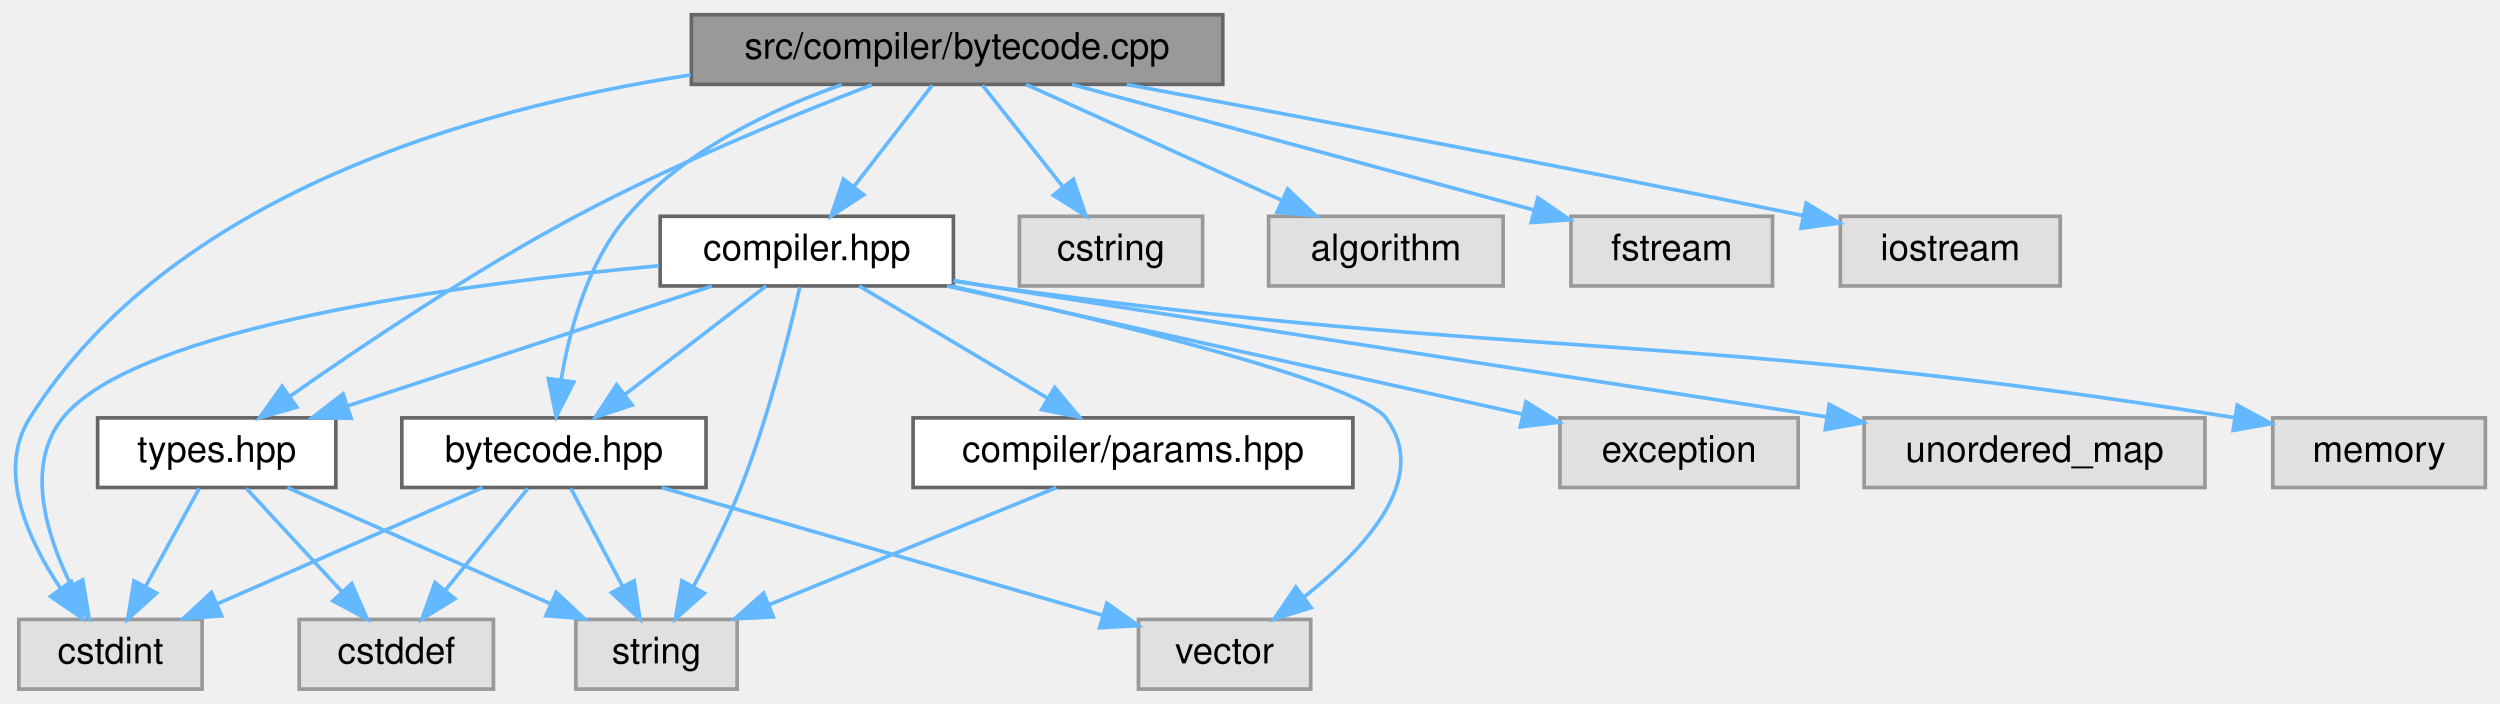
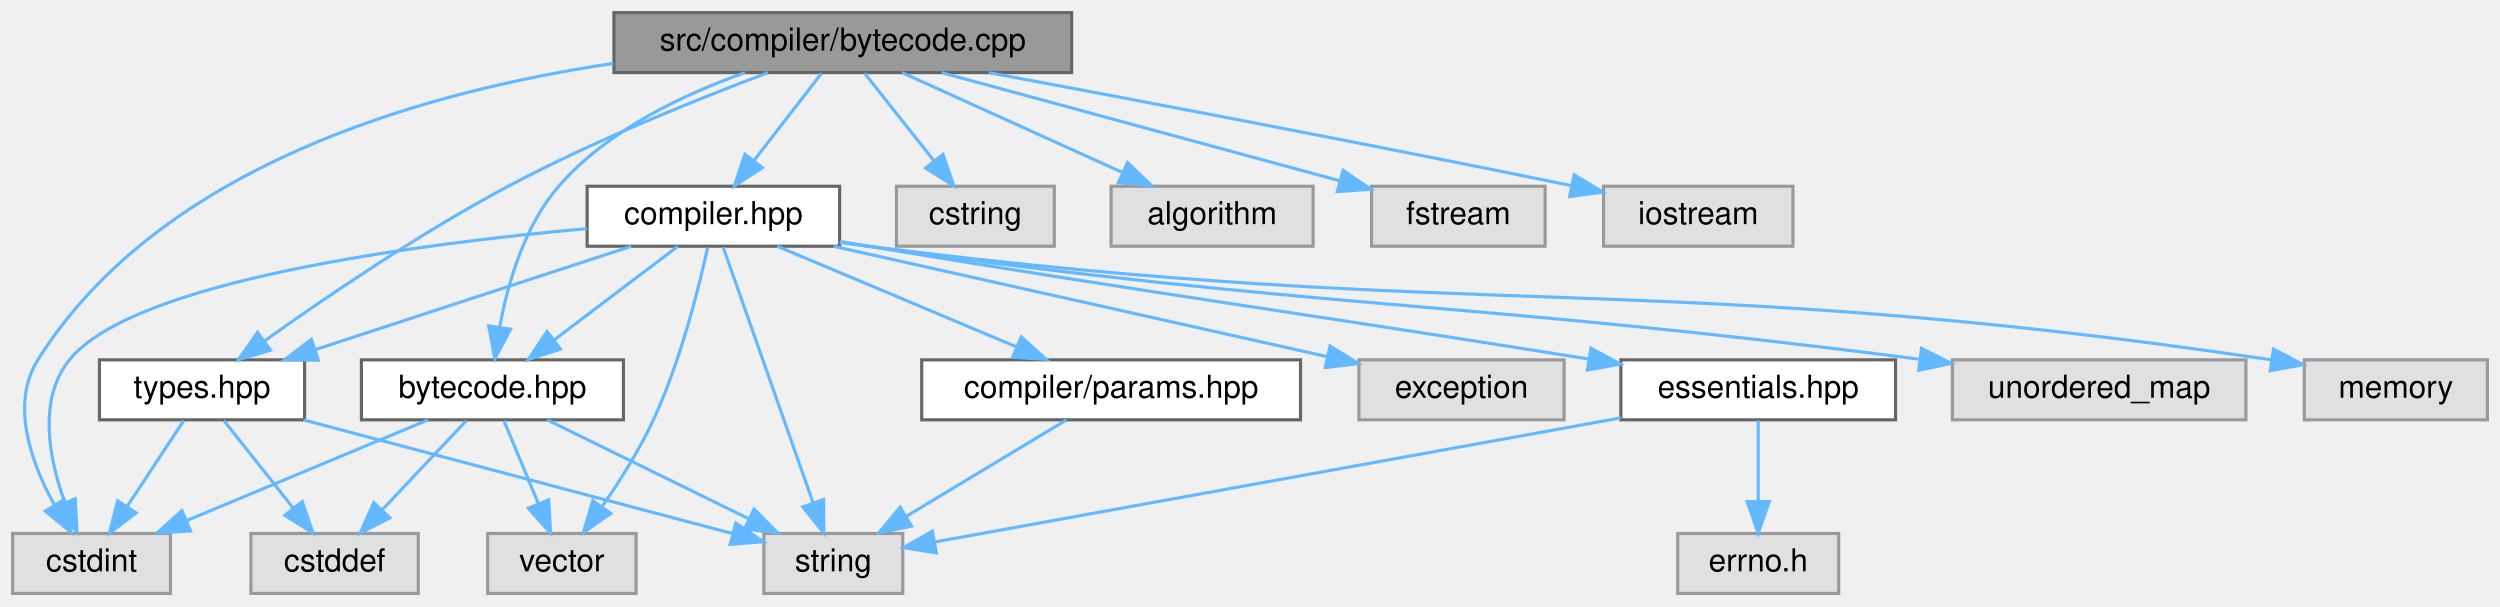
- <svg xmlns="http://www.w3.org/2000/svg" xmlns:xlink="http://www.w3.org/1999/xlink" width="682pt" height="192pt" viewBox="0.00 0.00 682.14 192.00">
+ <svg xmlns="http://www.w3.org/2000/svg" xmlns:xlink="http://www.w3.org/1999/xlink" width="792pt" height="192pt" viewBox="0.00 0.00 792.00 192.00">
  <g id="graph0" class="graph" transform="scale(1 1) rotate(0) translate(4 188)">
    <g id="Node000001" class="node">
      <g id="a_Node000001">
        <a xlink:title=" ">
-           <polygon fill="#999999" stroke="#666666" points="329.64,-184 184.64,-184 184.64,-165 329.64,-165 329.64,-184" />
-           <text text-anchor="middle" x="257.14" y="-172" font-family="Helvetica,sans-Serif" font-size="10.00">src/compiler/bytecode.cpp</text>
+           <polygon fill="#999999" stroke="#666666" points="335.5,-184 190.5,-184 190.5,-165 335.5,-165 335.5,-184" />
+           <text text-anchor="middle" x="263" y="-172" font-family="Helvetica,sans-Serif" font-size="10.00">src/compiler/bytecode.cpp</text>
        </a>
      </g>
    </g>
    <g id="Node000002" class="node">
      <g id="a_Node000002">
        <a xlink:href="bytecode_8hpp.html" target="_top" xlink:title=" ">
-           <polygon fill="white" stroke="#666666" points="188.64,-74 105.64,-74 105.64,-55 188.64,-55 188.64,-74" />
-           <text text-anchor="middle" x="147.14" y="-62" font-family="Helvetica,sans-Serif" font-size="10.00">bytecode.hpp</text>
+           <polygon fill="white" stroke="#666666" points="193.5,-74 110.5,-74 110.5,-55 193.5,-55 193.5,-74" />
+           <text text-anchor="middle" x="152" y="-62" font-family="Helvetica,sans-Serif" font-size="10.00">bytecode.hpp</text>
        </a>
      </g>
    </g>
    <g id="edge1_Node000001_Node000002" class="edge">
      <g id="a_edge1_Node000001_Node000002">
        <a xlink:title=" ">
-           <path fill="none" stroke="#63b8ff" d="M225.66,-164.9C206.28,-158.1 182.34,-146.74 167.14,-129 156.45,-116.52 151.46,-98.31 149.14,-84.59" />
-           <polygon fill="#63b8ff" stroke="#63b8ff" points="152.57,-83.79 147.76,-74.35 145.63,-84.72 152.57,-83.79" />
+           <path fill="none" stroke="#63b8ff" d="M232.03,-164.98C212.62,-158.16 188.44,-146.76 173,-129 162.17,-116.54 156.89,-98.33 154.34,-84.6" />
+           <polygon fill="#63b8ff" stroke="#63b8ff" points="157.74,-83.71 152.77,-74.35 150.82,-84.77 157.74,-83.71" />
        </a>
      </g>
    </g>
    <g id="Node000003" class="node">
      <g id="a_Node000003">
        <a xlink:title=" ">
-           <polygon fill="#e0e0e0" stroke="#999999" points="51.14,-19 1.14,-19 1.14,0 51.14,0 51.14,-19" />
-           <text text-anchor="middle" x="26.14" y="-7" font-family="Helvetica,sans-Serif" font-size="10.00">cstdint</text>
-         </a>
-       </g>
-     </g>
-     <g id="edge21_Node000001_Node000003" class="edge">
-       <g id="a_edge21_Node000001_Node000003">
-         <a xlink:title=" ">
-           <path fill="none" stroke="#63b8ff" d="M184.44,-167.58C124.14,-158.31 42.33,-134.59 4.14,-74 -4.96,-59.56 3.52,-40.9 12.46,-27.55" />
-           <polygon fill="#63b8ff" stroke="#63b8ff" points="15.44,-29.41 18.51,-19.27 9.79,-25.27 15.44,-29.41" />
+           <polygon fill="#e0e0e0" stroke="#999999" points="50,-19 0,-19 0,0 50,0 50,-19" />
+           <text text-anchor="middle" x="25" y="-7" font-family="Helvetica,sans-Serif" font-size="10.00">cstdint</text>
+         </a>
+       </g>
+     </g>
+     <g id="edge24_Node000001_Node000003" class="edge">
+       <g id="a_edge24_Node000001_Node000003">
+         <a xlink:title=" ">
+           <path fill="none" stroke="#63b8ff" d="M190.26,-167.91C129.38,-158.86 46.47,-135.28 8,-74 -0.79,-60 5.81,-41.51 13.2,-28.1" />
+           <polygon fill="#63b8ff" stroke="#63b8ff" points="16.3,-29.73 18.51,-19.37 10.32,-26.09 16.3,-29.73" />
        </a>
      </g>
    </g>
    <g id="Node000007" class="node">
      <g id="a_Node000007">
        <a xlink:href="compiler_8hpp.html" target="_top" xlink:title=" ">
-           <polygon fill="white" stroke="#666666" points="256.14,-129 176.14,-129 176.14,-110 256.14,-110 256.14,-129" />
-           <text text-anchor="middle" x="216.14" y="-117" font-family="Helvetica,sans-Serif" font-size="10.00">compiler.hpp</text>
+           <polygon fill="white" stroke="#666666" points="262,-129 182,-129 182,-110 262,-110 262,-129" />
+           <text text-anchor="middle" x="222" y="-117" font-family="Helvetica,sans-Serif" font-size="10.00">compiler.hpp</text>
        </a>
      </g>
    </g>
    <g id="edge6_Node000001_Node000007" class="edge">
      <g id="a_edge6_Node000001_Node000007">
        <a xlink:title=" ">
-           <path fill="none" stroke="#63b8ff" d="M250.37,-164.75C244.58,-157.26 236.08,-146.28 229,-137.13" />
-           <polygon fill="#63b8ff" stroke="#63b8ff" points="231.67,-134.86 222.78,-129.09 226.13,-139.14 231.67,-134.86" />
+           <path fill="none" stroke="#63b8ff" d="M256.23,-164.75C250.44,-157.26 241.94,-146.28 234.86,-137.13" />
+           <polygon fill="#63b8ff" stroke="#63b8ff" points="237.53,-134.86 228.64,-129.09 231.99,-139.14 237.53,-134.86" />
+         </a>
+       </g>
+     </g>
+     <g id="Node000011" class="node">
+       <g id="a_Node000011">
+         <a xlink:href="types_8hpp.html" target="_top" xlink:title=" ">
+           <polygon fill="white" stroke="#666666" points="92.5,-74 27.5,-74 27.5,-55 92.5,-55 92.5,-74" />
+           <text text-anchor="middle" x="60" y="-62" font-family="Helvetica,sans-Serif" font-size="10.00">types.hpp</text>
+         </a>
+       </g>
+     </g>
+     <g id="edge23_Node000001_Node000011" class="edge">
+       <g id="a_edge23_Node000001_Node000011">
+         <a xlink:title=" ">
+           <path fill="none" stroke="#63b8ff" d="M239.28,-164.97C217.41,-156.77 184.32,-143.52 157,-129 129.08,-114.16 98.89,-93.61 79.74,-79.96" />
+           <polygon fill="#63b8ff" stroke="#63b8ff" points="81.68,-77.05 71.52,-74.04 77.59,-82.73 81.68,-77.05" />
+         </a>
+       </g>
+     </g>
+     <g id="Node000015" class="node">
+       <g id="a_Node000015">
+         <a xlink:title=" ">
+           <polygon fill="#e0e0e0" stroke="#999999" points="330,-129 280,-129 280,-110 330,-110 330,-129" />
+           <text text-anchor="middle" x="305" y="-117" font-family="Helvetica,sans-Serif" font-size="10.00">cstring</text>
+         </a>
+       </g>
+     </g>
+     <g id="edge25_Node000001_Node000015" class="edge">
+       <g id="a_edge25_Node000001_Node000015">
+         <a xlink:title=" ">
+           <path fill="none" stroke="#63b8ff" d="M269.94,-164.75C275.87,-157.26 284.57,-146.28 291.82,-137.13" />
+           <polygon fill="#63b8ff" stroke="#63b8ff" points="294.73,-139.1 298.19,-129.09 289.24,-134.75 294.73,-139.1" />
+         </a>
+       </g>
+     </g>
+     <g id="Node000016" class="node">
+       <g id="a_Node000016">
+         <a xlink:title=" ">
+           <polygon fill="#e0e0e0" stroke="#999999" points="412,-129 348,-129 348,-110 412,-110 412,-129" />
+           <text text-anchor="middle" x="380" y="-117" font-family="Helvetica,sans-Serif" font-size="10.00">algorithm</text>
+         </a>
+       </g>
+     </g>
+     <g id="edge26_Node000001_Node000016" class="edge">
+       <g id="a_edge26_Node000001_Node000016">
+         <a xlink:title=" ">
+           <path fill="none" stroke="#63b8ff" d="M281.8,-164.98C300.62,-156.46 329.82,-143.23 351.5,-133.41" />
+           <polygon fill="#63b8ff" stroke="#63b8ff" points="353.2,-136.48 360.86,-129.17 350.31,-130.11 353.2,-136.48" />
+         </a>
+       </g>
+     </g>
+     <g id="Node000017" class="node">
+       <g id="a_Node000017">
+         <a xlink:title=" ">
+           <polygon fill="#e0e0e0" stroke="#999999" points="485.5,-129 430.5,-129 430.5,-110 485.5,-110 485.5,-129" />
+           <text text-anchor="middle" x="458" y="-117" font-family="Helvetica,sans-Serif" font-size="10.00">fstream</text>
+         </a>
+       </g>
+     </g>
+     <g id="edge27_Node000001_Node000017" class="edge">
+       <g id="a_edge27_Node000001_Node000017">
+         <a xlink:title=" ">
+           <path fill="none" stroke="#63b8ff" d="M294.33,-164.98C328.67,-155.65 383.76,-140.68 420.41,-130.72" />
+           <polygon fill="#63b8ff" stroke="#63b8ff" points="421.49,-134.05 430.22,-128.05 419.65,-127.3 421.49,-134.05" />
+         </a>
+       </g>
+     </g>
+     <g id="Node000018" class="node">
+       <g id="a_Node000018">
+         <a xlink:title=" ">
+           <polygon fill="#e0e0e0" stroke="#999999" points="564,-129 504,-129 504,-110 564,-110 564,-129" />
+           <text text-anchor="middle" x="534" y="-117" font-family="Helvetica,sans-Serif" font-size="10.00">iostream</text>
+         </a>
+       </g>
+     </g>
+     <g id="edge28_Node000001_Node000018" class="edge">
+       <g id="a_edge28_Node000001_Node000018">
+         <a xlink:title=" ">
+           <path fill="none" stroke="#63b8ff" d="M309.29,-164.98C354.06,-156.65 424.07,-143.42 493.93,-129.18" />
+           <polygon fill="#63b8ff" stroke="#63b8ff" points="494.69,-132.6 503.78,-127.16 493.28,-125.74 494.69,-132.6" />
+         </a>
+       </g>
+     </g>
+     <g id="edge2_Node000002_Node000003" class="edge">
+       <g id="a_edge2_Node000002_Node000003">
+         <a xlink:title=" ">
+           <path fill="none" stroke="#63b8ff" d="M131.6,-54.98C110.98,-46.38 78.89,-32.99 55.31,-23.15" />
+           <polygon fill="#63b8ff" stroke="#63b8ff" points="56.35,-19.79 45.78,-19.17 53.66,-26.25 56.35,-19.79" />
+         </a>
+       </g>
+     </g>
+     <g id="Node000004" class="node">
+       <g id="a_Node000004">
+         <a xlink:title=" ">
+           <polygon fill="#e0e0e0" stroke="#999999" points="128.5,-19 75.5,-19 75.5,0 128.5,0 128.5,-19" />
+           <text text-anchor="middle" x="102" y="-7" font-family="Helvetica,sans-Serif" font-size="10.00">cstddef</text>
+         </a>
+       </g>
+     </g>
+     <g id="edge3_Node000002_Node000004" class="edge">
+       <g id="a_edge3_Node000002_Node000004">
+         <a xlink:title=" ">
+           <path fill="none" stroke="#63b8ff" d="M143.74,-54.75C136.54,-47.11 125.89,-35.82 117.15,-26.56" />
+           <polygon fill="#63b8ff" stroke="#63b8ff" points="119.51,-23.96 110.1,-19.09 114.42,-28.76 119.51,-23.96" />
+         </a>
+       </g>
+     </g>
+     <g id="Node000005" class="node">
+       <g id="a_Node000005">
+         <a xlink:title=" ">
+           <polygon fill="#e0e0e0" stroke="#999999" points="282,-19 238,-19 238,0 282,0 282,-19" />
+           <text text-anchor="middle" x="260" y="-7" font-family="Helvetica,sans-Serif" font-size="10.00">string</text>
+         </a>
+       </g>
+     </g>
+     <g id="edge4_Node000002_Node000005" class="edge">
+       <g id="a_edge4_Node000002_Node000005">
+         <a xlink:title=" ">
+           <path fill="none" stroke="#63b8ff" d="M169.35,-54.98C186.57,-46.54 213.2,-33.47 233.15,-23.68" />
+           <polygon fill="#63b8ff" stroke="#63b8ff" points="234.9,-26.72 242.33,-19.17 231.81,-20.43 234.9,-26.72" />
+         </a>
+       </g>
+     </g>
+     <g id="Node000006" class="node">
+       <g id="a_Node000006">
+         <a xlink:title=" ">
+           <polygon fill="#e0e0e0" stroke="#999999" points="197.5,-19 150.5,-19 150.5,0 197.5,0 197.5,-19" />
+           <text text-anchor="middle" x="174" y="-7" font-family="Helvetica,sans-Serif" font-size="10.00">vector</text>
+         </a>
+       </g>
+     </g>
+     <g id="edge5_Node000002_Node000006" class="edge">
+       <g id="a_edge5_Node000002_Node000006">
+         <a xlink:title=" ">
+           <path fill="none" stroke="#63b8ff" d="M155.63,-54.75C158.58,-47.65 162.83,-37.4 166.51,-28.56" />
+           <polygon fill="#63b8ff" stroke="#63b8ff" points="169.83,-29.67 170.43,-19.09 163.37,-26.98 169.83,-29.67" />
+         </a>
+       </g>
+     </g>
+     <g id="edge7_Node000007_Node000002" class="edge">
+       <g id="a_edge7_Node000007_Node000002">
+         <a xlink:title=" ">
+           <path fill="none" stroke="#63b8ff" d="M210.75,-109.98C200.2,-102 184.2,-89.88 171.56,-80.31" />
+           <polygon fill="#63b8ff" stroke="#63b8ff" points="173.54,-77.42 163.45,-74.17 169.31,-83 173.54,-77.42" />
+         </a>
+       </g>
+     </g>
+     <g id="edge17_Node000007_Node000003" class="edge">
+       <g id="a_edge17_Node000007_Node000003">
+         <a xlink:title=" ">
+           <path fill="none" stroke="#63b8ff" d="M181.91,-115.58C128.45,-110.76 38.18,-99.06 18,-74 7.91,-61.47 11.5,-42.76 16.51,-28.89" />
+           <polygon fill="#63b8ff" stroke="#63b8ff" points="19.84,-29.99 20.41,-19.41 13.37,-27.32 19.84,-29.99" />
+         </a>
+       </g>
+     </g>
+     <g id="edge19_Node000007_Node000005" class="edge">
+       <g id="a_edge19_Node000007_Node000005">
+         <a xlink:title=" ">
+           <path fill="none" stroke="#63b8ff" d="M225.11,-109.66C231.32,-92.01 245.37,-52.09 253.62,-28.64" />
+           <polygon fill="#63b8ff" stroke="#63b8ff" points="256.94,-29.75 256.95,-19.16 250.33,-27.43 256.94,-29.75" />
+         </a>
+       </g>
+     </g>
+     <g id="edge21_Node000007_Node000006" class="edge">
+       <g id="a_edge21_Node000007_Node000006">
+         <a xlink:title=" ">
+           <path fill="none" stroke="#63b8ff" d="M220.18,-109.58C217.44,-97.02 211.62,-73.58 203,-55 198.55,-45.4 192.26,-35.46 186.67,-27.41" />
+           <polygon fill="#63b8ff" stroke="#63b8ff" points="189.48,-25.33 180.8,-19.26 183.8,-29.42 189.48,-25.33" />
+         </a>
+       </g>
+     </g>
+     <g id="Node000008" class="node">
+       <g id="a_Node000008">
+         <a xlink:href="essentials_8hpp.html" target="_top" xlink:title=" ">
+           <polygon fill="white" stroke="#666666" points="596.5,-74 509.5,-74 509.5,-55 596.5,-55 596.5,-74" />
+           <text text-anchor="middle" x="553" y="-62" font-family="Helvetica,sans-Serif" font-size="10.00">essentials.hpp</text>
+         </a>
+       </g>
+     </g>
+     <g id="edge8_Node000007_Node000008" class="edge">
+       <g id="a_edge8_Node000007_Node000008">
+         <a xlink:title=" ">
+           <path fill="none" stroke="#63b8ff" d="M262.1,-111.49C265.11,-110.98 268.1,-110.48 271,-110 369.9,-93.68 397.15,-90.54 499.2,-74.28" />
+           <polygon fill="#63b8ff" stroke="#63b8ff" points="499.99,-77.7 509.31,-72.66 498.88,-70.78 499.99,-77.7" />
+         </a>
+       </g>
+     </g>
+     <g id="Node000010" class="node">
+       <g id="a_Node000010">
+         <a xlink:href="params_8hpp.html" target="_top" xlink:title=" ">
+           <polygon fill="white" stroke="#666666" points="408,-74 288,-74 288,-55 408,-55 408,-74" />
+           <text text-anchor="middle" x="348" y="-62" font-family="Helvetica,sans-Serif" font-size="10.00">compiler/params.hpp</text>
+         </a>
+       </g>
+     </g>
+     <g id="edge11_Node000007_Node000010" class="edge">
+       <g id="a_edge11_Node000007_Node000010">
+         <a xlink:title=" ">
+           <path fill="none" stroke="#63b8ff" d="M242.24,-109.98C262.7,-101.38 294.53,-87.99 317.93,-78.15" />
+           <polygon fill="#63b8ff" stroke="#63b8ff" points="319.53,-81.27 327.39,-74.17 316.81,-74.82 319.53,-81.27" />
+         </a>
+       </g>
+     </g>
+     <g id="edge13_Node000007_Node000011" class="edge">
+       <g id="a_edge13_Node000007_Node000011">
+         <a xlink:title=" ">
+           <path fill="none" stroke="#63b8ff" d="M195.97,-109.98C168.89,-101.13 126.29,-87.19 95.99,-77.28" />
+           <polygon fill="#63b8ff" stroke="#63b8ff" points="96.82,-73.87 86.23,-74.08 94.65,-80.52 96.82,-73.87" />
+         </a>
+       </g>
+     </g>
+     <g id="Node000012" class="node">
+       <g id="a_Node000012">
+         <a xlink:title=" ">
+           <polygon fill="#e0e0e0" stroke="#999999" points="491.5,-74 426.5,-74 426.5,-55 491.5,-55 491.5,-74" />
+           <text text-anchor="middle" x="459" y="-62" font-family="Helvetica,sans-Serif" font-size="10.00">exception</text>
+         </a>
+       </g>
+     </g>
+     <g id="edge18_Node000007_Node000012" class="edge">
+       <g id="a_edge18_Node000007_Node000012">
+         <a xlink:title=" ">
+           <path fill="none" stroke="#63b8ff" d="M260.08,-109.98C302.81,-100.43 371.95,-84.97 416.44,-75.02" />
+           <polygon fill="#63b8ff" stroke="#63b8ff" points="417.36,-78.4 426.36,-72.8 415.83,-71.57 417.36,-78.4" />
+         </a>
+       </g>
+     </g>
+     <g id="Node000013" class="node">
+       <g id="a_Node000013">
+         <a xlink:title=" ">
+           <polygon fill="#e0e0e0" stroke="#999999" points="707.5,-74 614.5,-74 614.5,-55 707.5,-55 707.5,-74" />
+           <text text-anchor="middle" x="661" y="-62" font-family="Helvetica,sans-Serif" font-size="10.00">unordered_map</text>
+         </a>
+       </g>
+     </g>
+     <g id="edge20_Node000007_Node000013" class="edge">
+       <g id="a_edge20_Node000007_Node000013">
+         <a xlink:title=" ">
+           <path fill="none" stroke="#63b8ff" d="M262.08,-111.33C265.09,-110.86 268.09,-110.41 271,-110 416.11,-89.64 455.83,-93.27 604.28,-74.17" />
+           <polygon fill="#63b8ff" stroke="#63b8ff" points="604.75,-77.64 614.21,-72.88 603.85,-70.7 604.75,-77.64" />
+         </a>
+       </g>
+     </g>
+     <g id="Node000014" class="node">
+       <g id="a_Node000014">
+         <a xlink:title=" ">
+           <polygon fill="#e0e0e0" stroke="#999999" points="784,-74 726,-74 726,-55 784,-55 784,-74" />
+           <text text-anchor="middle" x="755" y="-62" font-family="Helvetica,sans-Serif" font-size="10.00">memory</text>
+         </a>
+       </g>
+     </g>
+     <g id="edge22_Node000007_Node000014" class="edge">
+       <g id="a_edge22_Node000007_Node000014">
+         <a xlink:title=" ">
+           <path fill="none" stroke="#63b8ff" d="M262.07,-111.24C265.08,-110.79 268.09,-110.37 271,-110 465.01,-85.39 518.61,-103.17 715.52,-74.01" />
+           <polygon fill="#63b8ff" stroke="#63b8ff" points="716.25,-77.44 725.62,-72.5 715.21,-70.52 716.25,-77.44" />
+         </a>
+       </g>
+     </g>
+     <g id="edge10_Node000008_Node000005" class="edge">
+       <g id="a_edge10_Node000008_Node000005">
+         <a xlink:title=" ">
+           <path fill="none" stroke="#63b8ff" d="M509.45,-55.62C450.09,-44.89 345.14,-25.9 292.3,-16.34" />
+           <polygon fill="#63b8ff" stroke="#63b8ff" points="292.62,-12.84 282.16,-14.51 291.37,-19.73 292.62,-12.84" />
        </a>
      </g>
    </g>
    <g id="Node000009" class="node">
      <g id="a_Node000009">
-         <a xlink:href="types_8hpp.html" target="_top" xlink:title=" ">
-           <polygon fill="white" stroke="#666666" points="87.64,-74 22.64,-74 22.64,-55 87.64,-55 87.64,-74" />
-           <text text-anchor="middle" x="55.14" y="-62" font-family="Helvetica,sans-Serif" font-size="10.00">types.hpp</text>
-         </a>
-       </g>
-     </g>
-     <g id="edge20_Node000001_Node000009" class="edge">
-       <g id="a_edge20_Node000001_Node000009">
-         <a xlink:title=" ">
-           <path fill="none" stroke="#63b8ff" d="M233.89,-164.87C212.46,-156.61 180,-143.32 153.14,-129 125.03,-114.02 94.51,-93.51 75.13,-79.9" />
-           <polygon fill="#63b8ff" stroke="#63b8ff" points="76.99,-76.93 66.81,-74 72.94,-82.64 76.99,-76.93" />
-         </a>
-       </g>
-     </g>
-     <g id="Node000013" class="node">
-       <g id="a_Node000013">
-         <a xlink:title=" ">
-           <polygon fill="#e0e0e0" stroke="#999999" points="324.14,-129 274.14,-129 274.14,-110 324.14,-110 324.14,-129" />
-           <text text-anchor="middle" x="299.14" y="-117" font-family="Helvetica,sans-Serif" font-size="10.00">cstring</text>
-         </a>
-       </g>
-     </g>
-     <g id="edge22_Node000001_Node000013" class="edge">
-       <g id="a_edge22_Node000001_Node000013">
-         <a xlink:title=" ">
-           <path fill="none" stroke="#63b8ff" d="M264.08,-164.75C270.01,-157.26 278.71,-146.28 285.96,-137.13" />
-           <polygon fill="#63b8ff" stroke="#63b8ff" points="288.87,-139.1 292.33,-129.09 283.38,-134.75 288.87,-139.1" />
-         </a>
-       </g>
-     </g>
-     <g id="Node000014" class="node">
-       <g id="a_Node000014">
-         <a xlink:title=" ">
-           <polygon fill="#e0e0e0" stroke="#999999" points="406.14,-129 342.14,-129 342.14,-110 406.14,-110 406.14,-129" />
-           <text text-anchor="middle" x="374.14" y="-117" font-family="Helvetica,sans-Serif" font-size="10.00">algorithm</text>
-         </a>
-       </g>
-     </g>
-     <g id="edge23_Node000001_Node000014" class="edge">
-       <g id="a_edge23_Node000001_Node000014">
-         <a xlink:title=" ">
-           <path fill="none" stroke="#63b8ff" d="M275.94,-164.98C294.76,-156.46 323.96,-143.23 345.64,-133.41" />
-           <polygon fill="#63b8ff" stroke="#63b8ff" points="347.34,-136.48 355,-129.17 344.45,-130.11 347.34,-136.48" />
-         </a>
-       </g>
-     </g>
-     <g id="Node000015" class="node">
-       <g id="a_Node000015">
-         <a xlink:title=" ">
-           <polygon fill="#e0e0e0" stroke="#999999" points="479.64,-129 424.64,-129 424.64,-110 479.64,-110 479.64,-129" />
-           <text text-anchor="middle" x="452.14" y="-117" font-family="Helvetica,sans-Serif" font-size="10.00">fstream</text>
-         </a>
-       </g>
-     </g>
-     <g id="edge24_Node000001_Node000015" class="edge">
-       <g id="a_edge24_Node000001_Node000015">
-         <a xlink:title=" ">
-           <path fill="none" stroke="#63b8ff" d="M288.47,-164.98C322.81,-155.65 377.9,-140.68 414.55,-130.72" />
-           <polygon fill="#63b8ff" stroke="#63b8ff" points="415.63,-134.05 424.36,-128.05 413.79,-127.3 415.63,-134.05" />
-         </a>
-       </g>
-     </g>
-     <g id="Node000016" class="node">
-       <g id="a_Node000016">
-         <a xlink:title=" ">
-           <polygon fill="#e0e0e0" stroke="#999999" points="558.14,-129 498.14,-129 498.14,-110 558.14,-110 558.14,-129" />
-           <text text-anchor="middle" x="528.14" y="-117" font-family="Helvetica,sans-Serif" font-size="10.00">iostream</text>
-         </a>
-       </g>
-     </g>
-     <g id="edge25_Node000001_Node000016" class="edge">
-       <g id="a_edge25_Node000001_Node000016">
-         <a xlink:title=" ">
-           <path fill="none" stroke="#63b8ff" d="M303.43,-164.98C348.2,-156.65 418.21,-143.42 488.07,-129.18" />
-           <polygon fill="#63b8ff" stroke="#63b8ff" points="488.83,-132.6 497.92,-127.16 487.42,-125.74 488.83,-132.6" />
-         </a>
-       </g>
-     </g>
-     <g id="edge2_Node000002_Node000003" class="edge">
-       <g id="a_edge2_Node000002_Node000003">
-         <a xlink:title=" ">
-           <path fill="none" stroke="#63b8ff" d="M127.7,-54.98C108.15,-46.42 77.76,-33.11 55.32,-23.28" />
-           <polygon fill="#63b8ff" stroke="#63b8ff" points="56.5,-19.98 45.93,-19.17 53.69,-26.39 56.5,-19.98" />
-         </a>
-       </g>
-     </g>
-     <g id="Node000004" class="node">
-       <g id="a_Node000004">
-         <a xlink:title=" ">
-           <polygon fill="#e0e0e0" stroke="#999999" points="130.64,-19 77.64,-19 77.64,0 130.64,0 130.64,-19" />
-           <text text-anchor="middle" x="104.14" y="-7" font-family="Helvetica,sans-Serif" font-size="10.00">cstddef</text>
-         </a>
-       </g>
-     </g>
-     <g id="edge3_Node000002_Node000004" class="edge">
-       <g id="a_edge3_Node000002_Node000004">
-         <a xlink:title=" ">
-           <path fill="none" stroke="#63b8ff" d="M140.04,-54.75C133.97,-47.26 125.05,-36.28 117.63,-27.13" />
-           <polygon fill="#63b8ff" stroke="#63b8ff" points="120.13,-24.65 111.11,-19.09 114.69,-29.06 120.13,-24.65" />
-         </a>
-       </g>
-     </g>
-     <g id="Node000005" class="node">
-       <g id="a_Node000005">
-         <a xlink:title=" ">
-           <polygon fill="#e0e0e0" stroke="#999999" points="197.14,-19 153.14,-19 153.14,0 197.14,0 197.14,-19" />
-           <text text-anchor="middle" x="175.14" y="-7" font-family="Helvetica,sans-Serif" font-size="10.00">string</text>
-         </a>
-       </g>
-     </g>
-     <g id="edge4_Node000002_Node000005" class="edge">
-       <g id="a_edge4_Node000002_Node000005">
-         <a xlink:title=" ">
-           <path fill="none" stroke="#63b8ff" d="M151.76,-54.75C155.6,-47.49 161.16,-36.95 165.9,-27.98" />
-           <polygon fill="#63b8ff" stroke="#63b8ff" points="169.03,-29.57 170.6,-19.09 162.84,-26.3 169.03,-29.57" />
-         </a>
-       </g>
-     </g>
-     <g id="Node000006" class="node">
-       <g id="a_Node000006">
-         <a xlink:title=" ">
-           <polygon fill="#e0e0e0" stroke="#999999" points="353.64,-19 306.64,-19 306.64,0 353.64,0 353.64,-19" />
-           <text text-anchor="middle" x="330.14" y="-7" font-family="Helvetica,sans-Serif" font-size="10.00">vector</text>
-         </a>
-       </g>
-     </g>
-     <g id="edge5_Node000002_Node000006" class="edge">
-       <g id="a_edge5_Node000002_Node000006">
-         <a xlink:title=" ">
-           <path fill="none" stroke="#63b8ff" d="M176.54,-54.98C209.32,-45.49 262.23,-30.17 296.6,-20.21" />
-           <polygon fill="#63b8ff" stroke="#63b8ff" points="298,-23.45 306.63,-17.31 296.05,-16.73 298,-23.45" />
-         </a>
-       </g>
-     </g>
-     <g id="edge7_Node000007_Node000002" class="edge">
-       <g id="a_edge7_Node000007_Node000002">
-         <a xlink:title=" ">
-           <path fill="none" stroke="#63b8ff" d="M205.05,-109.98C194.65,-102 178.88,-89.88 166.42,-80.31" />
-           <polygon fill="#63b8ff" stroke="#63b8ff" points="168.49,-77.49 158.43,-74.17 164.23,-83.04 168.49,-77.49" />
-         </a>
-       </g>
-     </g>
-     <g id="edge14_Node000007_Node000003" class="edge">
-       <g id="a_edge14_Node000007_Node000003">
-         <a xlink:title=" ">
-           <path fill="none" stroke="#63b8ff" d="M175.79,-115.51C122.54,-110.63 33.16,-98.88 13.14,-74 2.81,-61.16 8.55,-42.23 15.36,-28.38" />
-           <polygon fill="#63b8ff" stroke="#63b8ff" points="18.57,-29.8 20.29,-19.35 12.43,-26.45 18.57,-29.8" />
-         </a>
-       </g>
-     </g>
-     <g id="edge16_Node000007_Node000005" class="edge">
-       <g id="a_edge16_Node000007_Node000005">
-         <a xlink:title=" ">
-           <path fill="none" stroke="#63b8ff" d="M214.23,-109.69C211.41,-97.26 205.64,-73.97 198.14,-55 194.5,-45.8 189.56,-35.99 185.18,-27.93" />
-           <polygon fill="#63b8ff" stroke="#63b8ff" points="188.19,-26.14 180.26,-19.12 182.08,-29.56 188.19,-26.14" />
-         </a>
-       </g>
-     </g>
-     <g id="edge18_Node000007_Node000006" class="edge">
-       <g id="a_edge18_Node000007_Node000006">
-         <a xlink:title=" ">
-           <path fill="none" stroke="#63b8ff" d="M255.57,-109.99C299.95,-100.01 366.85,-83.63 374.14,-74 386.48,-57.7 368.53,-38.3 351.98,-25.27" />
-           <polygon fill="#63b8ff" stroke="#63b8ff" points="353.74,-22.22 343.62,-19.08 349.58,-27.85 353.74,-22.22" />
-         </a>
-       </g>
-     </g>
-     <g id="Node000008" class="node">
-       <g id="a_Node000008">
-         <a xlink:href="params_8hpp.html" target="_top" xlink:title=" ">
-           <polygon fill="white" stroke="#666666" points="365.14,-74 245.14,-74 245.14,-55 365.14,-55 365.14,-74" />
-           <text text-anchor="middle" x="305.14" y="-62" font-family="Helvetica,sans-Serif" font-size="10.00">compiler/params.hpp</text>
-         </a>
-       </g>
-     </g>
-     <g id="edge8_Node000007_Node000008" class="edge">
-       <g id="a_edge8_Node000007_Node000008">
-         <a xlink:title=" ">
-           <path fill="none" stroke="#63b8ff" d="M230.44,-109.98C244.24,-101.77 265.38,-89.18 281.65,-79.49" />
-           <polygon fill="#63b8ff" stroke="#63b8ff" points="283.78,-82.29 290.58,-74.17 280.2,-76.28 283.78,-82.29" />
-         </a>
-       </g>
-     </g>
-     <g id="edge10_Node000007_Node000009" class="edge">
-       <g id="a_edge10_Node000007_Node000009">
-         <a xlink:title=" ">
-           <path fill="none" stroke="#63b8ff" d="M190.27,-109.98C163.36,-101.13 121.02,-87.19 90.91,-77.28" />
-           <polygon fill="#63b8ff" stroke="#63b8ff" points="91.8,-73.88 81.21,-74.08 89.61,-80.53 91.8,-73.88" />
-         </a>
-       </g>
-     </g>
-     <g id="Node000010" class="node">
-       <g id="a_Node000010">
-         <a xlink:title=" ">
-           <polygon fill="#e0e0e0" stroke="#999999" points="486.64,-74 421.64,-74 421.64,-55 486.64,-55 486.64,-74" />
-           <text text-anchor="middle" x="454.14" y="-62" font-family="Helvetica,sans-Serif" font-size="10.00">exception</text>
-         </a>
-       </g>
-     </g>
-     <g id="edge15_Node000007_Node000010" class="edge">
-       <g id="a_edge15_Node000007_Node000010">
-         <a xlink:title=" ">
-           <path fill="none" stroke="#63b8ff" d="M254.38,-109.98C297.29,-100.43 366.73,-84.97 411.4,-75.02" />
-           <polygon fill="#63b8ff" stroke="#63b8ff" points="412.36,-78.39 421.36,-72.8 410.84,-71.56 412.36,-78.39" />
-         </a>
-       </g>
-     </g>
-     <g id="Node000011" class="node">
-       <g id="a_Node000011">
-         <a xlink:title=" ">
-           <polygon fill="#e0e0e0" stroke="#999999" points="597.64,-74 504.64,-74 504.64,-55 597.64,-55 597.64,-74" />
-           <text text-anchor="middle" x="551.14" y="-62" font-family="Helvetica,sans-Serif" font-size="10.00">unordered_map</text>
-         </a>
-       </g>
-     </g>
-     <g id="edge17_Node000007_Node000011" class="edge">
-       <g id="a_edge17_Node000007_Node000011">
-         <a xlink:title=" ">
-           <path fill="none" stroke="#63b8ff" d="M256.24,-111.49C259.25,-110.98 262.24,-110.48 265.14,-110 287.27,-106.36 417.56,-86.16 494.44,-74.27" />
-           <polygon fill="#63b8ff" stroke="#63b8ff" points="495.11,-77.71 504.46,-72.72 494.04,-70.79 495.11,-77.71" />
-         </a>
-       </g>
-     </g>
-     <g id="Node000012" class="node">
-       <g id="a_Node000012">
-         <a xlink:title=" ">
-           <polygon fill="#e0e0e0" stroke="#999999" points="674.14,-74 616.14,-74 616.14,-55 674.14,-55 674.14,-74" />
-           <text text-anchor="middle" x="645.14" y="-62" font-family="Helvetica,sans-Serif" font-size="10.00">memory</text>
-         </a>
-       </g>
-     </g>
-     <g id="edge19_Node000007_Node000012" class="edge">
-       <g id="a_edge19_Node000007_Node000012">
-         <a xlink:title=" ">
-           <path fill="none" stroke="#63b8ff" d="M256.22,-111.32C259.23,-110.85 262.23,-110.4 265.14,-110 413.27,-89.38 454.55,-98.32 605.63,-74.07" />
-           <polygon fill="#63b8ff" stroke="#63b8ff" points="606.44,-77.49 615.75,-72.43 605.31,-70.58 606.44,-77.49" />
-         </a>
-       </g>
-     </g>
-     <g id="edge9_Node000008_Node000005" class="edge">
-       <g id="a_edge9_Node000008_Node000005">
-         <a xlink:title=" ">
-           <path fill="none" stroke="#63b8ff" d="M284.25,-54.98C263.06,-46.34 230.01,-32.87 205.84,-23.02" />
-           <polygon fill="#63b8ff" stroke="#63b8ff" points="206.99,-19.7 196.41,-19.17 204.35,-26.19 206.99,-19.7" />
-         </a>
-       </g>
-     </g>
-     <g id="edge12_Node000009_Node000003" class="edge">
-       <g id="a_edge12_Node000009_Node000003">
-         <a xlink:title=" ">
-           <path fill="none" stroke="#63b8ff" d="M50.35,-54.75C46.38,-47.49 40.62,-36.95 35.71,-27.98" />
-           <polygon fill="#63b8ff" stroke="#63b8ff" points="38.71,-26.18 30.84,-19.09 32.57,-29.54 38.71,-26.18" />
-         </a>
-       </g>
-     </g>
-     <g id="edge11_Node000009_Node000004" class="edge">
-       <g id="a_edge11_Node000009_Node000004">
-         <a xlink:title=" ">
-           <path fill="none" stroke="#63b8ff" d="M63.23,-54.75C70.3,-47.11 80.73,-35.82 89.29,-26.56" />
-           <polygon fill="#63b8ff" stroke="#63b8ff" points="91.98,-28.81 96.2,-19.09 86.84,-24.06 91.98,-28.81" />
-         </a>
-       </g>
-     </g>
-     <g id="edge13_Node000009_Node000005" class="edge">
-       <g id="a_edge13_Node000009_Node000005">
-         <a xlink:title=" ">
-           <path fill="none" stroke="#63b8ff" d="M74.42,-54.98C93.81,-46.42 123.95,-33.11 146.21,-23.28" />
-           <polygon fill="#63b8ff" stroke="#63b8ff" points="147.78,-26.41 155.51,-19.17 144.95,-20.01 147.78,-26.41" />
+         <a xlink:title=" ">
+           <polygon fill="#e0e0e0" stroke="#999999" points="578.5,-19 527.5,-19 527.5,0 578.5,0 578.5,-19" />
+           <text text-anchor="middle" x="553" y="-7" font-family="Helvetica,sans-Serif" font-size="10.00">errno.h</text>
+         </a>
+       </g>
+     </g>
+     <g id="edge9_Node000008_Node000009" class="edge">
+       <g id="a_edge9_Node000008_Node000009">
+         <a xlink:title=" ">
+           <path fill="none" stroke="#63b8ff" d="M553,-54.75C553,-47.8 553,-37.85 553,-29.13" />
+           <polygon fill="#63b8ff" stroke="#63b8ff" points="556.5,-29.09 553,-19.09 549.5,-29.09 556.5,-29.09" />
+         </a>
+       </g>
+     </g>
+     <g id="edge12_Node000010_Node000005" class="edge">
+       <g id="a_edge12_Node000010_Node000005">
+         <a xlink:title=" ">
+           <path fill="none" stroke="#63b8ff" d="M333.86,-54.98C320.21,-46.77 299.31,-34.18 283.22,-24.49" />
+           <polygon fill="#63b8ff" stroke="#63b8ff" points="284.77,-21.33 274.4,-19.17 281.16,-27.33 284.77,-21.33" />
+         </a>
+       </g>
+     </g>
+     <g id="edge15_Node000011_Node000003" class="edge">
+       <g id="a_edge15_Node000011_Node000003">
+         <a xlink:title=" ">
+           <path fill="none" stroke="#63b8ff" d="M54.22,-54.75C49.38,-47.42 42.32,-36.73 36.36,-27.7" />
+           <polygon fill="#63b8ff" stroke="#63b8ff" points="39.1,-25.5 30.67,-19.09 33.26,-29.36 39.1,-25.5" />
+         </a>
+       </g>
+     </g>
+     <g id="edge14_Node000011_Node000004" class="edge">
+       <g id="a_edge14_Node000011_Node000004">
+         <a xlink:title=" ">
+           <path fill="none" stroke="#63b8ff" d="M66.94,-54.75C72.87,-47.26 81.57,-36.28 88.82,-27.13" />
+           <polygon fill="#63b8ff" stroke="#63b8ff" points="91.73,-29.1 95.19,-19.09 86.24,-24.75 91.73,-29.1" />
+         </a>
+       </g>
+     </g>
+     <g id="edge16_Node000011_Node000005" class="edge">
+       <g id="a_edge16_Node000011_Node000005">
+         <a xlink:title=" ">
+           <path fill="none" stroke="#63b8ff" d="M92.13,-54.98C129.48,-45.09 190.73,-28.86 228.01,-18.98" />
+           <polygon fill="#63b8ff" stroke="#63b8ff" points="229.08,-22.31 237.85,-16.37 227.29,-15.55 229.08,-22.31" />
        </a>
      </g>
    </g>
  </g>
</svg>
